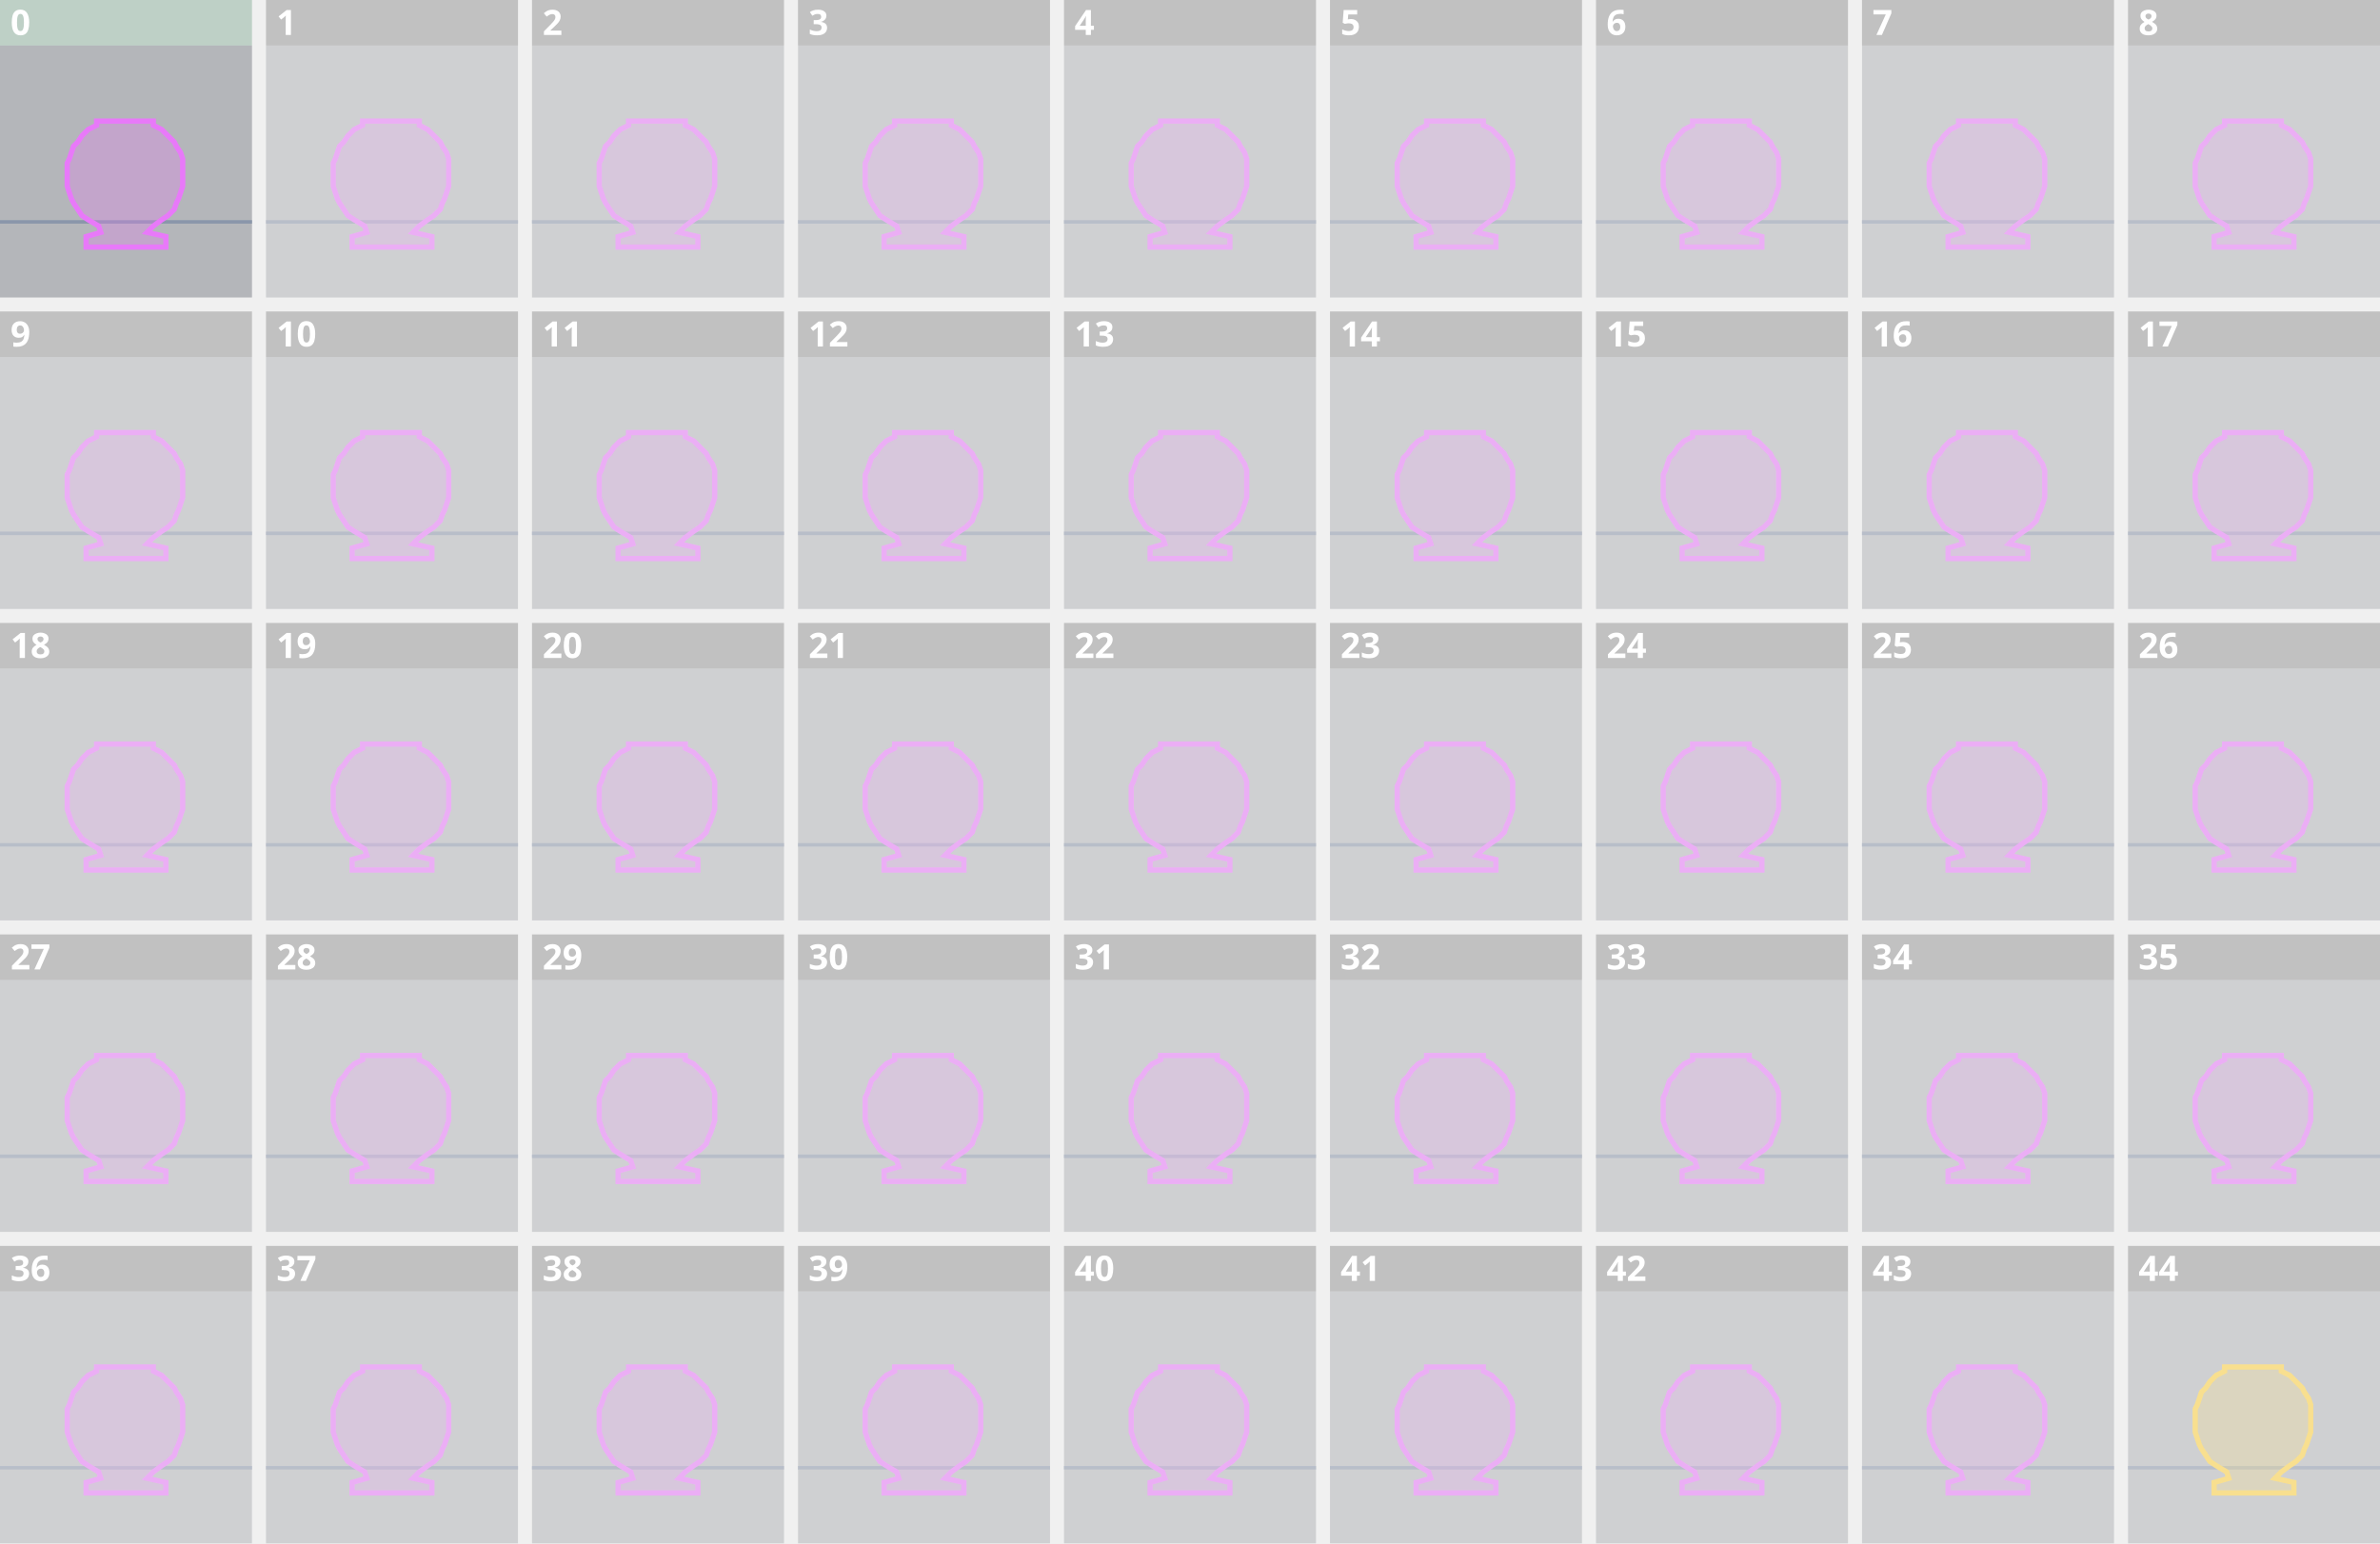
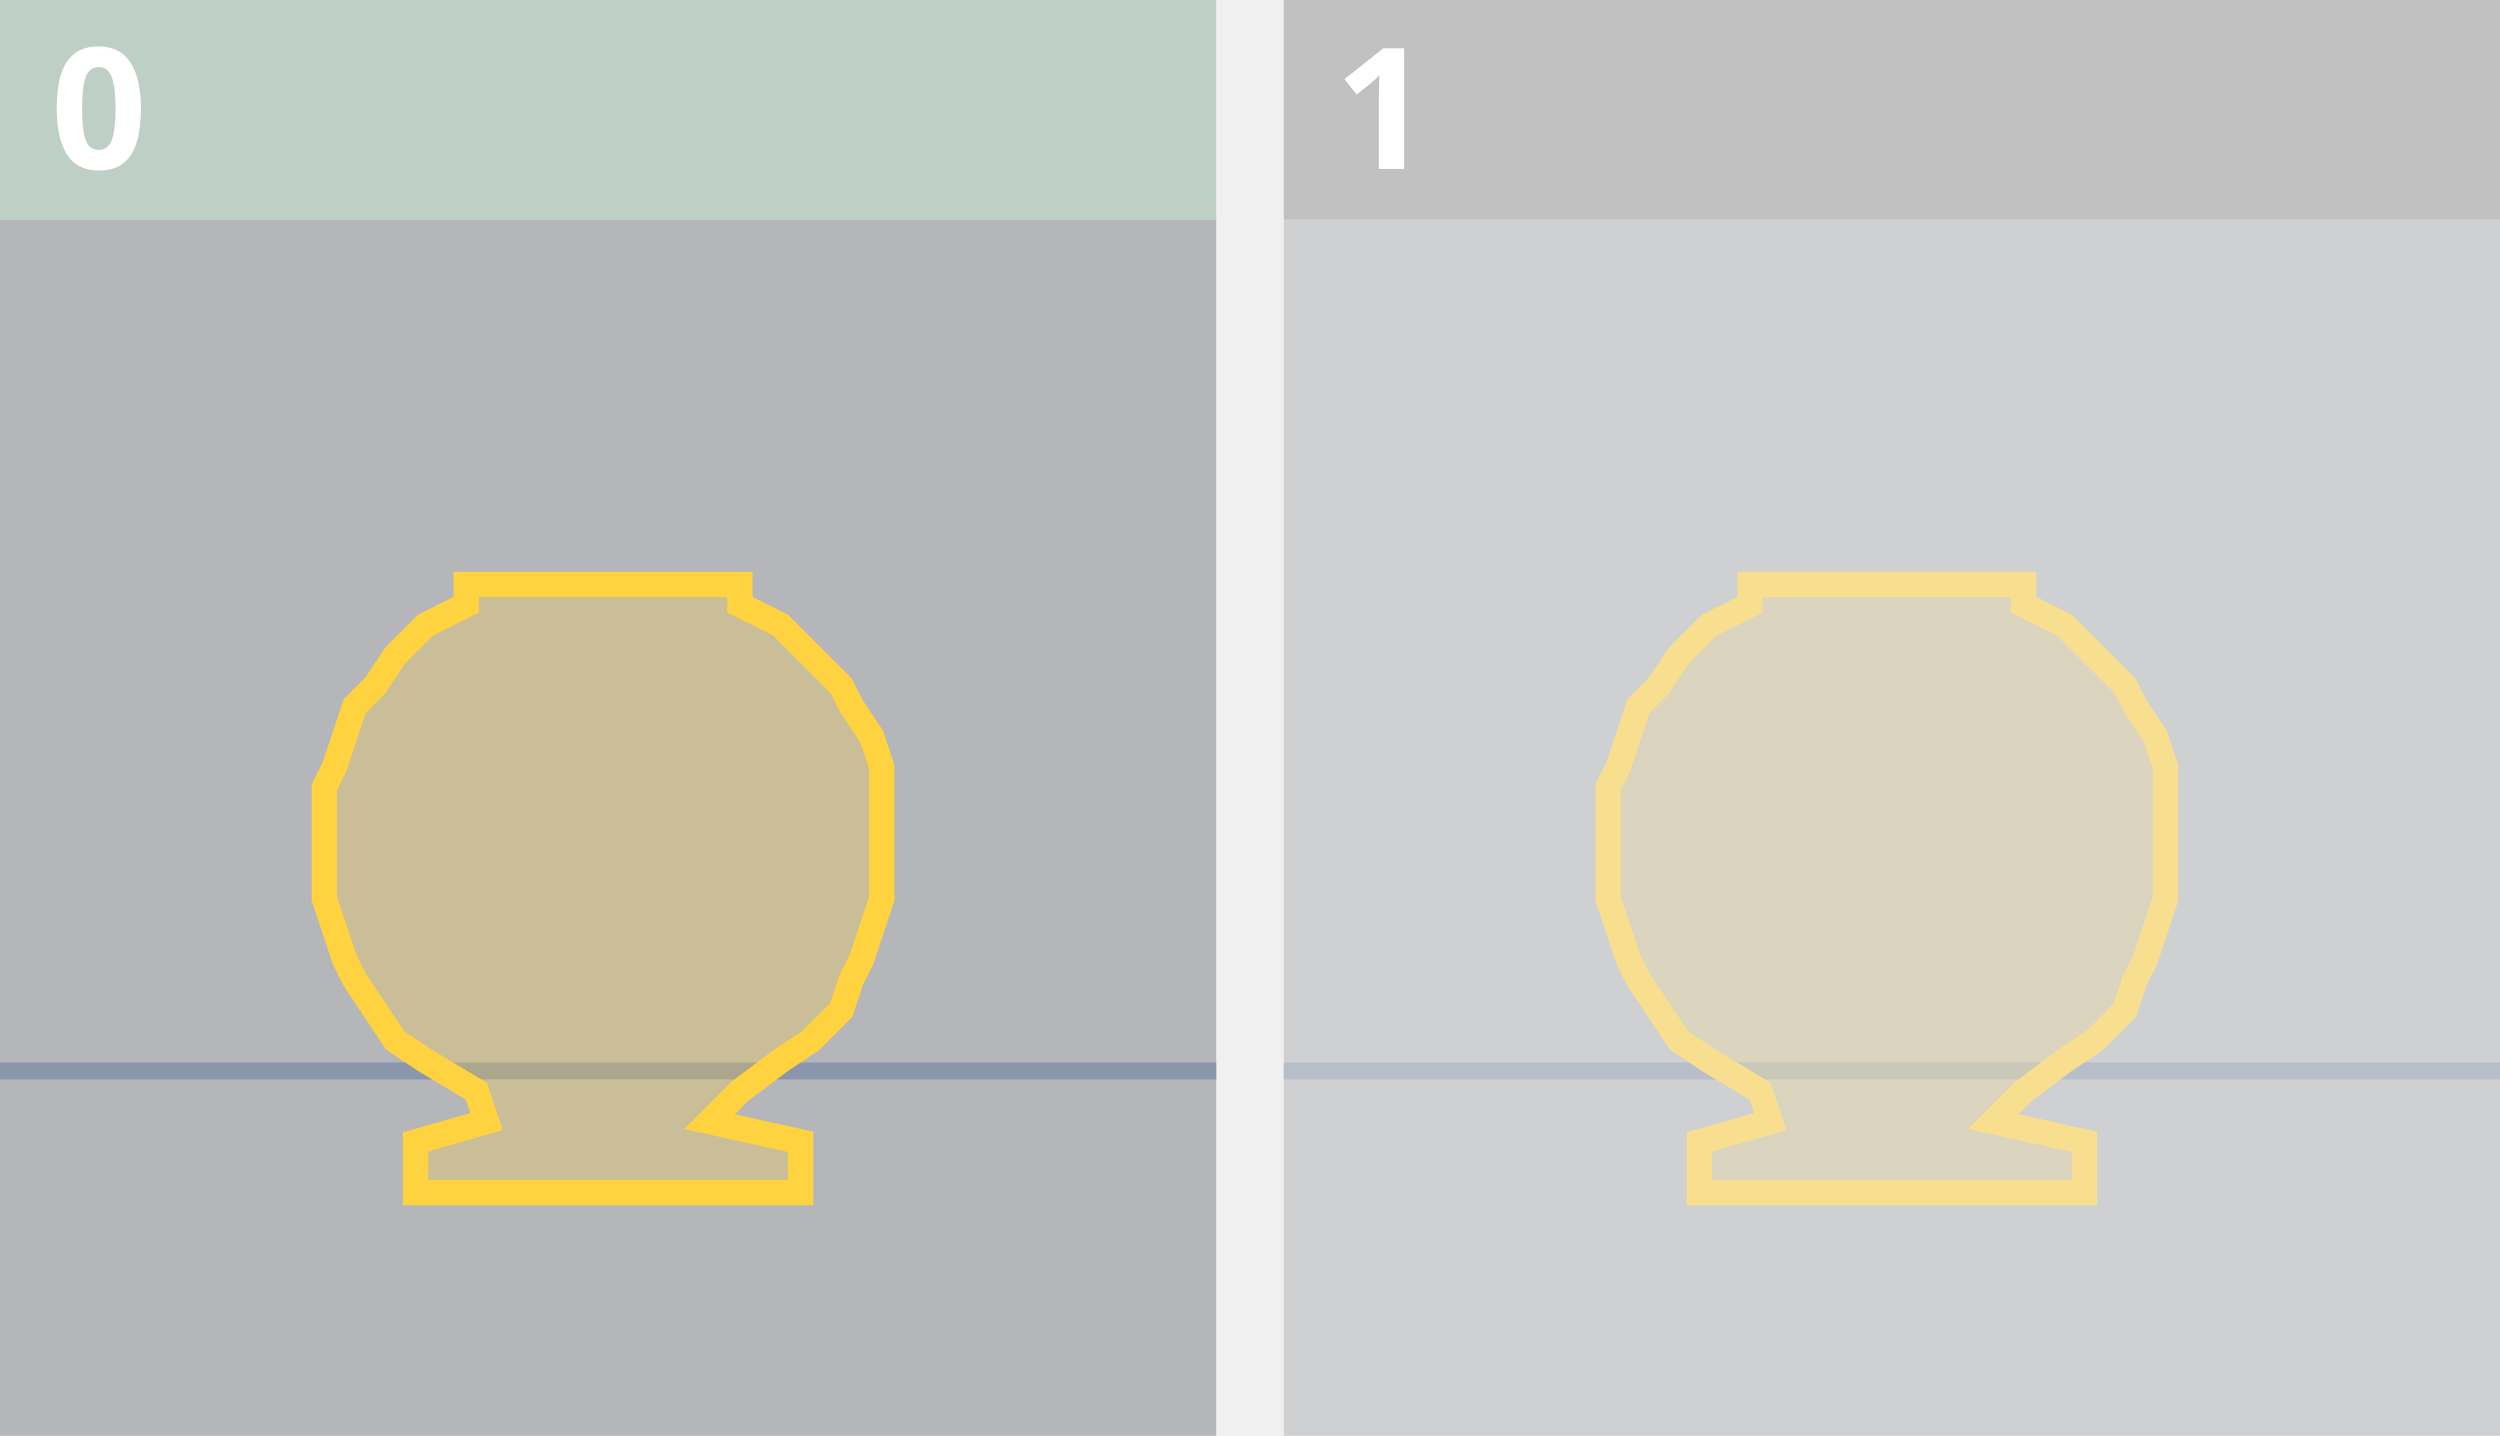
- <svg xmlns="http://www.w3.org/2000/svg" viewBox="0 0 680 441" width="680" height="441">
+ <svg xmlns="http://www.w3.org/2000/svg" viewBox="0 0 148 85" width="148" height="85">
  <style>text{font:bold 10px sans-serif;fill:#ffffff}.k{fill:#1b2230}.g{stroke:#8a96aa;stroke-width:1.67}use{stroke-width:2.50;fill-opacity:.28}.u{stroke:#ffd23f;fill:#ffd23f}.v{stroke:#4ade80;fill:#4ade80;fill-opacity:.6}.a{stroke:#e879f9;fill:#e879f9}.o{stroke:#22d3ee;fill:#22d3ee;fill-opacity:.5}.H{color:#ff4d3d;fill:#ff4d3d;opacity:.7}.G{color:#3b9cff;fill:#3b9cff;opacity:.75}.S{color:#ffa630;fill:#ffa630;opacity:.75}.T{color:#ffa630;fill:none;stroke:#ffa630;stroke-width:3.33;stroke-dasharray:6.7}.P{color:#c49bff;fill:none;stroke:#c49bff;stroke-width:1.67;stroke-dasharray:5.0}</style>
  <defs>
    <path id="b0" d="M-14 -24L13 -24L13 -22L17 -20L20 -17L23 -14L24 -12L26 -9L27 -6L27 -4L27 -1L27 2L27 5L27 7L26 10L25 13L24 15L23 18L20 21L17 23L13 26L10 29L19 31L19 34L19 36L-19 36L-19 34L-19 31L-12 29L-13 26L-18 23L-21 21L-23 18L-25 15L-26 13L-27 10L-28 7L-28 5L-28 2L-28 -1L-28 -4L-27 -6L-26 -9L-25 -12L-23 -14L-21 -17L-18 -20L-14 -22Z" />
    <rect id="K" x="-60" y="-60" width="120" height="120" class="k" />
    <rect id="Ls" width="72" height="13" fill="#3f7d5a" />
    <rect id="Lf" width="72" height="13" fill="#4a4a4a" />
  </defs>
  <use href="#Ls" x="0" y="0" />
  <text x="3" y="10">0</text>
  <svg x="0" y="13" width="72" height="72" viewBox="-60 -60 120 120">
    <use href="#K" />
    <line x1="-60" y1="24" x2="60" y2="24" class="g" />
-     <use href="#b0" class="a" />
+     <use href="#b0" class="u" />
  </svg>
  <use href="#Lf" x="76" y="0" />
  <text x="79" y="10">1</text>
  <svg x="76" y="13" width="72" height="72" viewBox="-60 -60 120 120" opacity=".55">
    <use href="#K" />
    <line x1="-60" y1="24" x2="60" y2="24" class="g" />
-     <use href="#b0" class="a" />
-   </svg>
-   <use href="#Lf" x="152" y="0" />
-   <text x="155" y="10">2</text>
-   <svg x="152" y="13" width="72" height="72" viewBox="-60 -60 120 120" opacity=".55">
-     <use href="#K" />
-     <line x1="-60" y1="24" x2="60" y2="24" class="g" />
-     <use href="#b0" class="a" />
-   </svg>
-   <use href="#Lf" x="228" y="0" />
-   <text x="231" y="10">3</text>
-   <svg x="228" y="13" width="72" height="72" viewBox="-60 -60 120 120" opacity=".55">
-     <use href="#K" />
-     <line x1="-60" y1="24" x2="60" y2="24" class="g" />
-     <use href="#b0" class="a" />
-   </svg>
-   <use href="#Lf" x="304" y="0" />
-   <text x="307" y="10">4</text>
-   <svg x="304" y="13" width="72" height="72" viewBox="-60 -60 120 120" opacity=".55">
-     <use href="#K" />
-     <line x1="-60" y1="24" x2="60" y2="24" class="g" />
-     <use href="#b0" class="a" />
-   </svg>
-   <use href="#Lf" x="380" y="0" />
-   <text x="383" y="10">5</text>
-   <svg x="380" y="13" width="72" height="72" viewBox="-60 -60 120 120" opacity=".55">
-     <use href="#K" />
-     <line x1="-60" y1="24" x2="60" y2="24" class="g" />
-     <use href="#b0" class="a" />
-   </svg>
-   <use href="#Lf" x="456" y="0" />
-   <text x="459" y="10">6</text>
-   <svg x="456" y="13" width="72" height="72" viewBox="-60 -60 120 120" opacity=".55">
-     <use href="#K" />
-     <line x1="-60" y1="24" x2="60" y2="24" class="g" />
-     <use href="#b0" class="a" />
-   </svg>
-   <use href="#Lf" x="532" y="0" />
-   <text x="535" y="10">7</text>
-   <svg x="532" y="13" width="72" height="72" viewBox="-60 -60 120 120" opacity=".55">
-     <use href="#K" />
-     <line x1="-60" y1="24" x2="60" y2="24" class="g" />
-     <use href="#b0" class="a" />
-   </svg>
-   <use href="#Lf" x="608" y="0" />
-   <text x="611" y="10">8</text>
-   <svg x="608" y="13" width="72" height="72" viewBox="-60 -60 120 120" opacity=".55">
-     <use href="#K" />
-     <line x1="-60" y1="24" x2="60" y2="24" class="g" />
-     <use href="#b0" class="a" />
-   </svg>
-   <use href="#Lf" x="0" y="89" />
-   <text x="3" y="99">9</text>
-   <svg x="0" y="102" width="72" height="72" viewBox="-60 -60 120 120" opacity=".55">
-     <use href="#K" />
-     <line x1="-60" y1="24" x2="60" y2="24" class="g" />
-     <use href="#b0" class="a" />
-   </svg>
-   <use href="#Lf" x="76" y="89" />
-   <text x="79" y="99">10</text>
-   <svg x="76" y="102" width="72" height="72" viewBox="-60 -60 120 120" opacity=".55">
-     <use href="#K" />
-     <line x1="-60" y1="24" x2="60" y2="24" class="g" />
-     <use href="#b0" class="a" />
-   </svg>
-   <use href="#Lf" x="152" y="89" />
-   <text x="155" y="99">11</text>
-   <svg x="152" y="102" width="72" height="72" viewBox="-60 -60 120 120" opacity=".55">
-     <use href="#K" />
-     <line x1="-60" y1="24" x2="60" y2="24" class="g" />
-     <use href="#b0" class="a" />
-   </svg>
-   <use href="#Lf" x="228" y="89" />
-   <text x="231" y="99">12</text>
-   <svg x="228" y="102" width="72" height="72" viewBox="-60 -60 120 120" opacity=".55">
-     <use href="#K" />
-     <line x1="-60" y1="24" x2="60" y2="24" class="g" />
-     <use href="#b0" class="a" />
-   </svg>
-   <use href="#Lf" x="304" y="89" />
-   <text x="307" y="99">13</text>
-   <svg x="304" y="102" width="72" height="72" viewBox="-60 -60 120 120" opacity=".55">
-     <use href="#K" />
-     <line x1="-60" y1="24" x2="60" y2="24" class="g" />
-     <use href="#b0" class="a" />
-   </svg>
-   <use href="#Lf" x="380" y="89" />
-   <text x="383" y="99">14</text>
-   <svg x="380" y="102" width="72" height="72" viewBox="-60 -60 120 120" opacity=".55">
-     <use href="#K" />
-     <line x1="-60" y1="24" x2="60" y2="24" class="g" />
-     <use href="#b0" class="a" />
-   </svg>
-   <use href="#Lf" x="456" y="89" />
-   <text x="459" y="99">15</text>
-   <svg x="456" y="102" width="72" height="72" viewBox="-60 -60 120 120" opacity=".55">
-     <use href="#K" />
-     <line x1="-60" y1="24" x2="60" y2="24" class="g" />
-     <use href="#b0" class="a" />
-   </svg>
-   <use href="#Lf" x="532" y="89" />
-   <text x="535" y="99">16</text>
-   <svg x="532" y="102" width="72" height="72" viewBox="-60 -60 120 120" opacity=".55">
-     <use href="#K" />
-     <line x1="-60" y1="24" x2="60" y2="24" class="g" />
-     <use href="#b0" class="a" />
-   </svg>
-   <use href="#Lf" x="608" y="89" />
-   <text x="611" y="99">17</text>
-   <svg x="608" y="102" width="72" height="72" viewBox="-60 -60 120 120" opacity=".55">
-     <use href="#K" />
-     <line x1="-60" y1="24" x2="60" y2="24" class="g" />
-     <use href="#b0" class="a" />
-   </svg>
-   <use href="#Lf" x="0" y="178" />
-   <text x="3" y="188">18</text>
-   <svg x="0" y="191" width="72" height="72" viewBox="-60 -60 120 120" opacity=".55">
-     <use href="#K" />
-     <line x1="-60" y1="24" x2="60" y2="24" class="g" />
-     <use href="#b0" class="a" />
-   </svg>
-   <use href="#Lf" x="76" y="178" />
-   <text x="79" y="188">19</text>
-   <svg x="76" y="191" width="72" height="72" viewBox="-60 -60 120 120" opacity=".55">
-     <use href="#K" />
-     <line x1="-60" y1="24" x2="60" y2="24" class="g" />
-     <use href="#b0" class="a" />
-   </svg>
-   <use href="#Lf" x="152" y="178" />
-   <text x="155" y="188">20</text>
-   <svg x="152" y="191" width="72" height="72" viewBox="-60 -60 120 120" opacity=".55">
-     <use href="#K" />
-     <line x1="-60" y1="24" x2="60" y2="24" class="g" />
-     <use href="#b0" class="a" />
-   </svg>
-   <use href="#Lf" x="228" y="178" />
-   <text x="231" y="188">21</text>
-   <svg x="228" y="191" width="72" height="72" viewBox="-60 -60 120 120" opacity=".55">
-     <use href="#K" />
-     <line x1="-60" y1="24" x2="60" y2="24" class="g" />
-     <use href="#b0" class="a" />
-   </svg>
-   <use href="#Lf" x="304" y="178" />
-   <text x="307" y="188">22</text>
-   <svg x="304" y="191" width="72" height="72" viewBox="-60 -60 120 120" opacity=".55">
-     <use href="#K" />
-     <line x1="-60" y1="24" x2="60" y2="24" class="g" />
-     <use href="#b0" class="a" />
-   </svg>
-   <use href="#Lf" x="380" y="178" />
-   <text x="383" y="188">23</text>
-   <svg x="380" y="191" width="72" height="72" viewBox="-60 -60 120 120" opacity=".55">
-     <use href="#K" />
-     <line x1="-60" y1="24" x2="60" y2="24" class="g" />
-     <use href="#b0" class="a" />
-   </svg>
-   <use href="#Lf" x="456" y="178" />
-   <text x="459" y="188">24</text>
-   <svg x="456" y="191" width="72" height="72" viewBox="-60 -60 120 120" opacity=".55">
-     <use href="#K" />
-     <line x1="-60" y1="24" x2="60" y2="24" class="g" />
-     <use href="#b0" class="a" />
-   </svg>
-   <use href="#Lf" x="532" y="178" />
-   <text x="535" y="188">25</text>
-   <svg x="532" y="191" width="72" height="72" viewBox="-60 -60 120 120" opacity=".55">
-     <use href="#K" />
-     <line x1="-60" y1="24" x2="60" y2="24" class="g" />
-     <use href="#b0" class="a" />
-   </svg>
-   <use href="#Lf" x="608" y="178" />
-   <text x="611" y="188">26</text>
-   <svg x="608" y="191" width="72" height="72" viewBox="-60 -60 120 120" opacity=".55">
-     <use href="#K" />
-     <line x1="-60" y1="24" x2="60" y2="24" class="g" />
-     <use href="#b0" class="a" />
-   </svg>
-   <use href="#Lf" x="0" y="267" />
-   <text x="3" y="277">27</text>
-   <svg x="0" y="280" width="72" height="72" viewBox="-60 -60 120 120" opacity=".55">
-     <use href="#K" />
-     <line x1="-60" y1="24" x2="60" y2="24" class="g" />
-     <use href="#b0" class="a" />
-   </svg>
-   <use href="#Lf" x="76" y="267" />
-   <text x="79" y="277">28</text>
-   <svg x="76" y="280" width="72" height="72" viewBox="-60 -60 120 120" opacity=".55">
-     <use href="#K" />
-     <line x1="-60" y1="24" x2="60" y2="24" class="g" />
-     <use href="#b0" class="a" />
-   </svg>
-   <use href="#Lf" x="152" y="267" />
-   <text x="155" y="277">29</text>
-   <svg x="152" y="280" width="72" height="72" viewBox="-60 -60 120 120" opacity=".55">
-     <use href="#K" />
-     <line x1="-60" y1="24" x2="60" y2="24" class="g" />
-     <use href="#b0" class="a" />
-   </svg>
-   <use href="#Lf" x="228" y="267" />
-   <text x="231" y="277">30</text>
-   <svg x="228" y="280" width="72" height="72" viewBox="-60 -60 120 120" opacity=".55">
-     <use href="#K" />
-     <line x1="-60" y1="24" x2="60" y2="24" class="g" />
-     <use href="#b0" class="a" />
-   </svg>
-   <use href="#Lf" x="304" y="267" />
-   <text x="307" y="277">31</text>
-   <svg x="304" y="280" width="72" height="72" viewBox="-60 -60 120 120" opacity=".55">
-     <use href="#K" />
-     <line x1="-60" y1="24" x2="60" y2="24" class="g" />
-     <use href="#b0" class="a" />
-   </svg>
-   <use href="#Lf" x="380" y="267" />
-   <text x="383" y="277">32</text>
-   <svg x="380" y="280" width="72" height="72" viewBox="-60 -60 120 120" opacity=".55">
-     <use href="#K" />
-     <line x1="-60" y1="24" x2="60" y2="24" class="g" />
-     <use href="#b0" class="a" />
-   </svg>
-   <use href="#Lf" x="456" y="267" />
-   <text x="459" y="277">33</text>
-   <svg x="456" y="280" width="72" height="72" viewBox="-60 -60 120 120" opacity=".55">
-     <use href="#K" />
-     <line x1="-60" y1="24" x2="60" y2="24" class="g" />
-     <use href="#b0" class="a" />
-   </svg>
-   <use href="#Lf" x="532" y="267" />
-   <text x="535" y="277">34</text>
-   <svg x="532" y="280" width="72" height="72" viewBox="-60 -60 120 120" opacity=".55">
-     <use href="#K" />
-     <line x1="-60" y1="24" x2="60" y2="24" class="g" />
-     <use href="#b0" class="a" />
-   </svg>
-   <use href="#Lf" x="608" y="267" />
-   <text x="611" y="277">35</text>
-   <svg x="608" y="280" width="72" height="72" viewBox="-60 -60 120 120" opacity=".55">
-     <use href="#K" />
-     <line x1="-60" y1="24" x2="60" y2="24" class="g" />
-     <use href="#b0" class="a" />
-   </svg>
-   <use href="#Lf" x="0" y="356" />
-   <text x="3" y="366">36</text>
-   <svg x="0" y="369" width="72" height="72" viewBox="-60 -60 120 120" opacity=".55">
-     <use href="#K" />
-     <line x1="-60" y1="24" x2="60" y2="24" class="g" />
-     <use href="#b0" class="a" />
-   </svg>
-   <use href="#Lf" x="76" y="356" />
-   <text x="79" y="366">37</text>
-   <svg x="76" y="369" width="72" height="72" viewBox="-60 -60 120 120" opacity=".55">
-     <use href="#K" />
-     <line x1="-60" y1="24" x2="60" y2="24" class="g" />
-     <use href="#b0" class="a" />
-   </svg>
-   <use href="#Lf" x="152" y="356" />
-   <text x="155" y="366">38</text>
-   <svg x="152" y="369" width="72" height="72" viewBox="-60 -60 120 120" opacity=".55">
-     <use href="#K" />
-     <line x1="-60" y1="24" x2="60" y2="24" class="g" />
-     <use href="#b0" class="a" />
-   </svg>
-   <use href="#Lf" x="228" y="356" />
-   <text x="231" y="366">39</text>
-   <svg x="228" y="369" width="72" height="72" viewBox="-60 -60 120 120" opacity=".55">
-     <use href="#K" />
-     <line x1="-60" y1="24" x2="60" y2="24" class="g" />
-     <use href="#b0" class="a" />
-   </svg>
-   <use href="#Lf" x="304" y="356" />
-   <text x="307" y="366">40</text>
-   <svg x="304" y="369" width="72" height="72" viewBox="-60 -60 120 120" opacity=".55">
-     <use href="#K" />
-     <line x1="-60" y1="24" x2="60" y2="24" class="g" />
-     <use href="#b0" class="a" />
-   </svg>
-   <use href="#Lf" x="380" y="356" />
-   <text x="383" y="366">41</text>
-   <svg x="380" y="369" width="72" height="72" viewBox="-60 -60 120 120" opacity=".55">
-     <use href="#K" />
-     <line x1="-60" y1="24" x2="60" y2="24" class="g" />
-     <use href="#b0" class="a" />
-   </svg>
-   <use href="#Lf" x="456" y="356" />
-   <text x="459" y="366">42</text>
-   <svg x="456" y="369" width="72" height="72" viewBox="-60 -60 120 120" opacity=".55">
-     <use href="#K" />
-     <line x1="-60" y1="24" x2="60" y2="24" class="g" />
-     <use href="#b0" class="a" />
-   </svg>
-   <use href="#Lf" x="532" y="356" />
-   <text x="535" y="366">43</text>
-   <svg x="532" y="369" width="72" height="72" viewBox="-60 -60 120 120" opacity=".55">
-     <use href="#K" />
-     <line x1="-60" y1="24" x2="60" y2="24" class="g" />
-     <use href="#b0" class="a" />
-   </svg>
-   <use href="#Lf" x="608" y="356" />
-   <text x="611" y="366">44</text>
-   <svg x="608" y="369" width="72" height="72" viewBox="-60 -60 120 120" opacity=".55">
-     <use href="#K" />
-     <line x1="-60" y1="24" x2="60" y2="24" class="g" />
    <use href="#b0" class="u" />
  </svg>
</svg>
